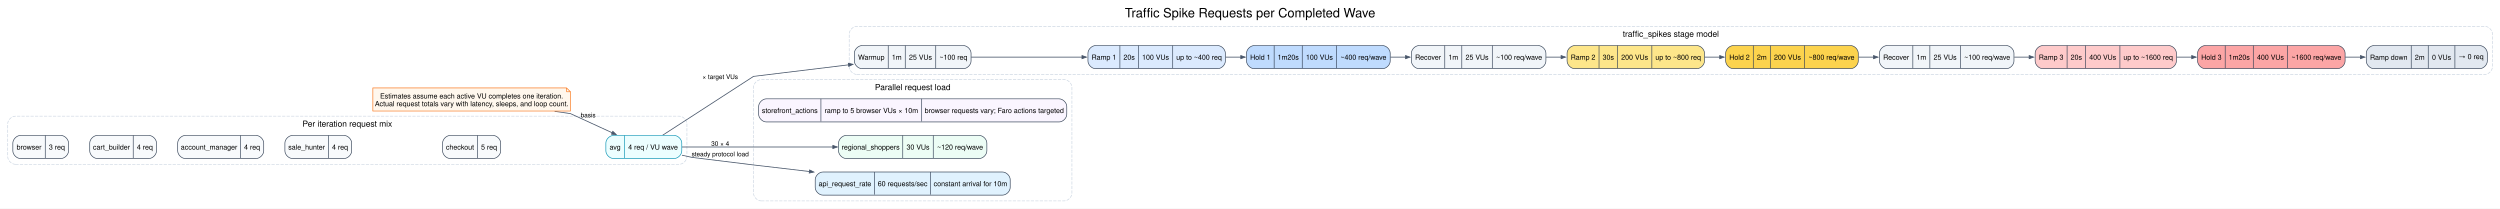
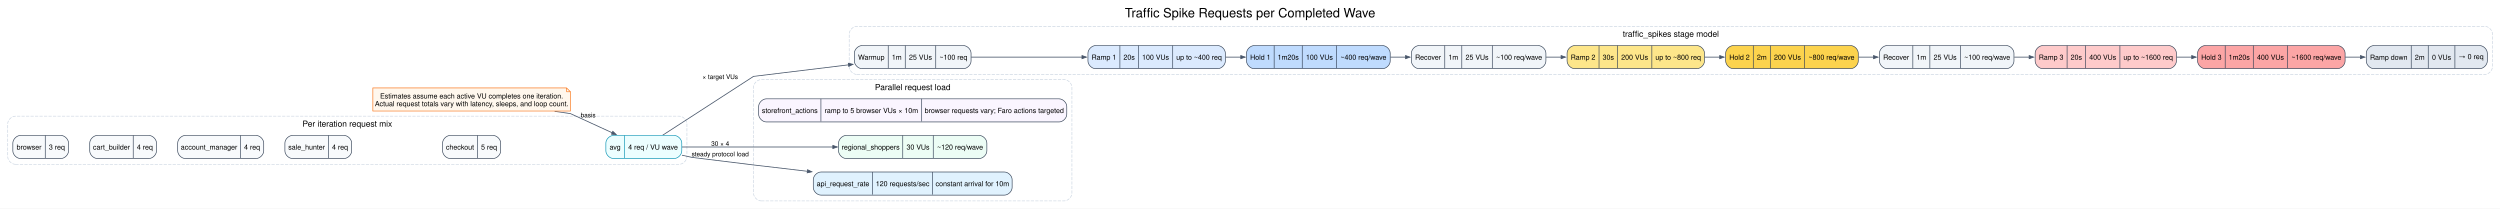
<svg xmlns="http://www.w3.org/2000/svg" width="3895pt" height="325pt" viewBox="0.00 0.00 3895.00 325.00">
  <g id="graph0" class="graph" transform="scale(1 1) rotate(0) translate(4 321)">
    <polygon fill="white" stroke="none" points="-4,4 -4,-321 3891.25,-321 3891.25,4 -4,4" />
    <text xml:space="preserve" text-anchor="middle" x="1943.62" y="-294" font-family="Helvetica,sans-Serif" font-size="20.00">Traffic Spike Requests per Completed Wave</text>
    <g id="clust1" class="cluster">
      <path fill="none" stroke="#cbd5e1" stroke-dasharray="5,2" d="M20,-65C20,-65 1054.22,-65 1054.22,-65 1060.22,-65 1066.22,-71 1066.22,-77 1066.22,-77 1066.22,-128 1066.22,-128 1066.22,-134 1060.22,-140 1054.22,-140 1054.22,-140 20,-140 20,-140 14,-140 8,-134 8,-128 8,-128 8,-77 8,-77 8,-71 14,-65 20,-65" />
      <text xml:space="preserve" text-anchor="middle" x="537.11" y="-123.65" font-family="Helvetica,sans-Serif" font-size="13.00">Per iteration request mix</text>
    </g>
    <g id="clust2" class="cluster">
      <path fill="none" stroke="#cbd5e1" stroke-dasharray="5,2" d="M1331.09,-205C1331.09,-205 3867.25,-205 3867.25,-205 3873.25,-205 3879.25,-211 3879.25,-217 3879.25,-217 3879.25,-268 3879.25,-268 3879.25,-274 3873.25,-280 3867.25,-280 3867.25,-280 1331.09,-280 1331.09,-280 1325.09,-280 1319.09,-274 1319.09,-268 1319.09,-268 1319.09,-217 1319.09,-217 1319.09,-211 1325.09,-205 1331.09,-205" />
      <text xml:space="preserve" text-anchor="middle" x="2599.17" y="-263.65" font-family="Helvetica,sans-Serif" font-size="13.00">traffic_spikes stage model</text>
    </g>
    <g id="clust3" class="cluster">
      <path fill="none" stroke="#cbd5e1" stroke-dasharray="5,2" d="M1181.97,-8C1181.97,-8 1654.03,-8 1654.03,-8 1660.03,-8 1666.03,-14 1666.03,-20 1666.03,-20 1666.03,-185 1666.03,-185 1666.03,-191 1660.03,-197 1654.03,-197 1654.03,-197 1181.97,-197 1181.97,-197 1175.97,-197 1169.97,-191 1169.97,-185 1169.97,-185 1169.97,-20 1169.97,-20 1169.97,-14 1175.97,-8 1181.97,-8" />
      <text xml:space="preserve" text-anchor="middle" x="1418" y="-180.65" font-family="Helvetica,sans-Serif" font-size="13.00">Parallel request load</text>
    </g>
    <g id="edge15" class="edge">
      <path fill="none" stroke="#475569" stroke-width="1.2" d="M860.12,-147.53C874.82,-145.42 884.68,-144 884.68,-144 884.68,-144 919.1,-128.21 950.02,-114.04" />
      <polygon fill="#475569" stroke="#475569" stroke-width="1.2" points="950.78,-116.38 956.13,-111.24 948.74,-111.93 950.78,-116.38" />
      <text xml:space="preserve" text-anchor="middle" x="912.3" y="-138.2" font-family="Helvetica,sans-Serif" font-size="10.00">basis</text>
    </g>
    <g id="edge16" class="edge">
      <path fill="none" stroke="#475569" stroke-width="1.2" d="M1028.51,-110.41C1076.88,-141.73 1169.97,-202 1169.97,-202 1169.97,-202 1249.6,-211.67 1318.43,-220.03" />
      <polygon fill="#475569" stroke="#475569" stroke-width="1.2" points="1317.72,-222.41 1324.96,-220.82 1318.31,-217.55 1317.72,-222.41" />
      <text xml:space="preserve" text-anchor="middle" x="1118.09" y="-197.89" font-family="Helvetica,sans-Serif" font-size="10.00">× target VUs</text>
    </g>
    <g id="edge17" class="edge">
      <path fill="none" stroke="#475569" stroke-width="1.2" d="M1058.49,-92C1119.25,-92 1216.19,-92 1293.95,-92" />
      <polygon fill="#475569" stroke="#475569" stroke-width="1.2" points="1293.56,-94.45 1300.56,-92 1293.56,-89.55 1293.56,-94.45" />
      <text xml:space="preserve" text-anchor="middle" x="1118.09" y="-93.75" font-family="Helvetica,sans-Serif" font-size="10.00">30 × 4</text>
    </g>
    <g id="edge18" class="edge">
-       <path fill="none" stroke="#475569" stroke-width="1.2" d="M1058.5,-79.2C1067.69,-77.18 1074.22,-75.75 1074.22,-75.75 1074.22,-75.75 1169.97,-64 1169.97,-64 1169.97,-64 1209.64,-59.34 1257.19,-53.76" />
-       <polygon fill="#475569" stroke="#475569" stroke-width="1.2" points="1257.36,-56.21 1264.03,-52.96 1256.79,-51.34 1257.36,-56.21" />
+       <path fill="none" stroke="#475569" stroke-width="1.2" d="M1058.5,-79.2C1067.69,-77.18 1074.22,-75.75 1074.22,-75.75 1074.22,-75.75 1169.97,-64 1169.97,-64 1169.97,-64 1207.86,-59.55 1253.96,-54.14" />
+       <polygon fill="#475569" stroke="#475569" stroke-width="1.2" points="1254.19,-56.58 1260.85,-53.33 1253.62,-51.71 1254.19,-56.58" />
      <text xml:space="preserve" text-anchor="middle" x="1118.09" y="-77.5" font-family="Helvetica,sans-Serif" font-size="10.00">steady protocol load</text>
    </g>
    <g id="edge6" class="edge">
      <path fill="none" stroke="#475569" stroke-width="1.2" d="M1509.08,-232C1560.8,-232 1626.3,-232 1681.75,-232" />
      <polygon fill="#475569" stroke="#475569" stroke-width="1.2" points="1681.75,-234.45 1688.75,-232 1681.75,-229.55 1681.75,-234.45" />
    </g>
    <g id="edge7" class="edge">
      <path fill="none" stroke="#475569" stroke-width="1.2" d="M1905.44,-232C1913.34,-232 1921.35,-232 1929.32,-232" />
      <polygon fill="#475569" stroke="#475569" stroke-width="1.2" points="1929.14,-234.45 1936.14,-232 1929.14,-229.55 1929.14,-234.45" />
    </g>
    <g id="edge8" class="edge">
      <path fill="none" stroke="#475569" stroke-width="1.2" d="M2162.2,-232C2170.13,-232 2178.14,-232 2186.08,-232" />
      <polygon fill="#475569" stroke="#475569" stroke-width="1.2" points="2185.85,-234.45 2192.85,-232 2185.85,-229.55 2185.85,-234.45" />
    </g>
    <g id="edge9" class="edge">
      <path fill="none" stroke="#475569" stroke-width="1.2" d="M2404.77,-232C2412.53,-232 2420.39,-232 2428.22,-232" />
      <polygon fill="#475569" stroke="#475569" stroke-width="1.2" points="2428.21,-234.45 2435.21,-232 2428.21,-229.55 2428.21,-234.45" />
    </g>
    <g id="edge10" class="edge">
      <path fill="none" stroke="#475569" stroke-width="1.2" d="M2651.76,-232C2659.66,-232 2667.63,-232 2675.56,-232" />
      <polygon fill="#475569" stroke="#475569" stroke-width="1.2" points="2675.31,-234.45 2682.31,-232 2675.31,-229.55 2675.31,-234.45" />
    </g>
    <g id="edge11" class="edge">
      <path fill="none" stroke="#475569" stroke-width="1.2" d="M2891.67,-232C2899.39,-232 2907.21,-232 2914.99,-232" />
      <polygon fill="#475569" stroke="#475569" stroke-width="1.2" points="2914.94,-234.45 2921.94,-232 2914.94,-229.55 2914.94,-234.45" />
    </g>
    <g id="edge12" class="edge">
      <path fill="none" stroke="#475569" stroke-width="1.2" d="M3134.22,-232C3141.93,-232 3149.73,-232 3157.5,-232" />
      <polygon fill="#475569" stroke="#475569" stroke-width="1.2" points="3157.45,-234.45 3164.45,-232 3157.45,-229.55 3157.45,-234.45" />
    </g>
    <g id="edge13" class="edge">
      <path fill="none" stroke="#475569" stroke-width="1.2" d="M3387.09,-232C3394.97,-232 3402.95,-232 3410.91,-232" />
      <polygon fill="#475569" stroke="#475569" stroke-width="1.2" points="3410.7,-234.45 3417.7,-232 3410.7,-229.55 3410.7,-234.45" />
    </g>
    <g id="edge14" class="edge">
      <path fill="none" stroke="#475569" stroke-width="1.2" d="M3649.88,-232C3657.79,-232 3665.74,-232 3673.59,-232" />
      <polygon fill="#475569" stroke="#475569" stroke-width="1.2" points="3673.58,-234.45 3680.58,-232 3673.58,-229.55 3673.58,-234.45" />
    </g>
    <g id="node1" class="node">
      <polygon fill="#fff7ed" stroke="#f97316" points="878.68,-184 576.91,-184 576.91,-148 884.68,-148 884.68,-178 878.68,-184" />
      <polyline fill="none" stroke="#f97316" points="878.68,-184 878.68,-178" />
      <polyline fill="none" stroke="#f97316" points="884.68,-178 878.68,-178" />
      <text xml:space="preserve" text-anchor="middle" x="730.8" y="-167.55" font-family="Helvetica,sans-Serif" font-size="11.00">Estimates assume each active VU completes one iteration.</text>
      <text xml:space="preserve" text-anchor="middle" x="730.8" y="-155.55" font-family="Helvetica,sans-Serif" font-size="11.00">Actual request totals vary with latency, sleeps, and loop count.</text>
    </g>
    <g id="node2" class="node">
      <path fill="#f8fafc" stroke="#334155" d="M28,-74C28,-74 90.79,-74 90.79,-74 96.79,-74 102.79,-80 102.79,-86 102.79,-86 102.79,-98 102.79,-98 102.79,-104 96.79,-110 90.79,-110 90.79,-110 28,-110 28,-110 22,-110 16,-104 16,-98 16,-98 16,-86 16,-86 16,-80 22,-74 28,-74" />
      <text xml:space="preserve" text-anchor="middle" x="41.26" y="-87.95" font-family="Helvetica,sans-Serif" font-size="11.00">browser</text>
      <polyline fill="none" stroke="#334155" points="66.52,-74.8 66.52,-110" />
      <text xml:space="preserve" text-anchor="middle" x="84.65" y="-87.95" font-family="Helvetica,sans-Serif" font-size="11.00">3 req</text>
    </g>
    <g id="node3" class="node">
      <path fill="#f8fafc" stroke="#334155" d="M147.79,-74C147.79,-74 227.83,-74 227.83,-74 233.83,-74 239.83,-80 239.83,-86 239.83,-86 239.83,-98 239.83,-98 239.83,-104 233.83,-110 227.83,-110 227.83,-110 147.79,-110 147.79,-110 141.79,-110 135.79,-104 135.79,-98 135.79,-98 135.79,-86 135.79,-86 135.79,-80 141.79,-74 147.79,-74" />
      <text xml:space="preserve" text-anchor="middle" x="169.67" y="-87.95" font-family="Helvetica,sans-Serif" font-size="11.00">cart_builder</text>
      <polyline fill="none" stroke="#334155" points="203.56,-74.8 203.56,-110" />
      <text xml:space="preserve" text-anchor="middle" x="221.69" y="-87.95" font-family="Helvetica,sans-Serif" font-size="11.00">4 req</text>
    </g>
    <g id="node4" class="node">
      <path fill="#f8fafc" stroke="#334155" d="M284.83,-74C284.83,-74 394.87,-74 394.87,-74 400.87,-74 406.87,-80 406.87,-86 406.87,-86 406.87,-98 406.87,-98 406.87,-104 400.87,-110 394.87,-110 394.87,-110 284.83,-110 284.83,-110 278.83,-110 272.83,-104 272.83,-98 272.83,-98 272.83,-86 272.83,-86 272.83,-80 278.83,-74 284.83,-74" />
      <text xml:space="preserve" text-anchor="middle" x="321.71" y="-87.95" font-family="Helvetica,sans-Serif" font-size="11.00">account_manager</text>
      <polyline fill="none" stroke="#334155" points="370.6,-74.8 370.6,-110" />
      <text xml:space="preserve" text-anchor="middle" x="388.73" y="-87.95" font-family="Helvetica,sans-Serif" font-size="11.00">4 req</text>
    </g>
    <g id="node5" class="node">
      <path fill="#f8fafc" stroke="#334155" d="M451.87,-74C451.87,-74 531.91,-74 531.91,-74 537.91,-74 543.91,-80 543.91,-86 543.91,-86 543.91,-98 543.91,-98 543.91,-104 537.91,-110 531.91,-110 531.91,-110 451.87,-110 451.87,-110 445.87,-110 439.87,-104 439.87,-98 439.87,-98 439.87,-86 439.87,-86 439.87,-80 445.87,-74 451.87,-74" />
      <text xml:space="preserve" text-anchor="middle" x="473.75" y="-87.95" font-family="Helvetica,sans-Serif" font-size="11.00">sale_hunter</text>
      <polyline fill="none" stroke="#334155" points="507.64,-74.8 507.64,-110" />
      <text xml:space="preserve" text-anchor="middle" x="525.77" y="-87.95" font-family="Helvetica,sans-Serif" font-size="11.00">4 req</text>
    </g>
    <g id="node6" class="node">
      <path fill="#f8fafc" stroke="#334155" d="M697.53,-74C697.53,-74 764.07,-74 764.07,-74 770.07,-74 776.07,-80 776.07,-86 776.07,-86 776.07,-98 776.07,-98 776.07,-104 770.07,-110 764.07,-110 764.07,-110 697.53,-110 697.53,-110 691.53,-110 685.53,-104 685.53,-98 685.53,-98 685.53,-86 685.53,-86 685.53,-80 691.53,-74 697.53,-74" />
      <text xml:space="preserve" text-anchor="middle" x="712.66" y="-87.95" font-family="Helvetica,sans-Serif" font-size="11.00">checkout</text>
      <polyline fill="none" stroke="#334155" points="739.8,-74.8 739.8,-110" />
      <text xml:space="preserve" text-anchor="middle" x="757.93" y="-87.95" font-family="Helvetica,sans-Serif" font-size="11.00">5 req</text>
    </g>
    <g id="node7" class="node">
      <path fill="#ecfeff" stroke="#0891b2" d="M951.93,-74C951.93,-74 1046.22,-74 1046.22,-74 1052.22,-74 1058.22,-80 1058.22,-86 1058.22,-86 1058.22,-98 1058.22,-98 1058.22,-104 1052.22,-110 1046.22,-110 1046.22,-110 951.93,-110 951.93,-110 945.93,-110 939.93,-104 939.93,-98 939.93,-98 939.93,-86 939.93,-86 939.93,-80 945.93,-74 951.93,-74" />
      <text xml:space="preserve" text-anchor="middle" x="954.31" y="-87.95" font-family="Helvetica,sans-Serif" font-size="11.00">avg</text>
      <polyline fill="none" stroke="#0891b2" points="968.7,-74.8 968.7,-110" />
      <text xml:space="preserve" text-anchor="middle" x="1013.46" y="-87.95" font-family="Helvetica,sans-Serif" font-size="11.00">4 req / VU wave</text>
    </g>
    <g id="node8" class="node">
      <path fill="#f1f5f9" stroke="#334155" d="M1339.09,-214C1339.09,-214 1496.91,-214 1496.91,-214 1502.91,-214 1508.91,-220 1508.91,-226 1508.91,-226 1508.91,-238 1508.91,-238 1508.91,-244 1502.91,-250 1496.91,-250 1496.91,-250 1339.09,-250 1339.09,-250 1333.09,-250 1327.09,-244 1327.09,-238 1327.09,-238 1327.09,-226 1327.09,-226 1327.09,-220 1333.09,-214 1339.09,-214" />
      <text xml:space="preserve" text-anchor="middle" x="1353.47" y="-227.95" font-family="Helvetica,sans-Serif" font-size="11.00">Warmup</text>
      <polyline fill="none" stroke="#334155" points="1379.86,-214.8 1379.86,-250" />
      <text xml:space="preserve" text-anchor="middle" x="1393.12" y="-227.95" font-family="Helvetica,sans-Serif" font-size="11.00">1m</text>
      <polyline fill="none" stroke="#334155" points="1406.38,-214.8 1406.38,-250" />
      <text xml:space="preserve" text-anchor="middle" x="1430.13" y="-227.95" font-family="Helvetica,sans-Serif" font-size="11.00">25 VUs</text>
      <polyline fill="none" stroke="#334155" points="1453.89,-214.8 1453.89,-250" />
      <text xml:space="preserve" text-anchor="middle" x="1481.4" y="-227.95" font-family="Helvetica,sans-Serif" font-size="11.00">~100 req</text>
    </g>
    <g id="node9" class="node">
      <path fill="#dbeafe" stroke="#334155" d="M1703.03,-214C1703.03,-214 1893.11,-214 1893.11,-214 1899.11,-214 1905.11,-220 1905.11,-226 1905.11,-226 1905.11,-238 1905.11,-238 1905.11,-244 1899.11,-250 1893.11,-250 1893.11,-250 1703.03,-250 1703.03,-250 1697.03,-250 1691.03,-244 1691.03,-238 1691.03,-238 1691.03,-226 1691.03,-226 1691.03,-220 1697.03,-214 1703.03,-214" />
      <text xml:space="preserve" text-anchor="middle" x="1715.92" y="-227.95" font-family="Helvetica,sans-Serif" font-size="11.00">Ramp 1</text>
      <polyline fill="none" stroke="#334155" points="1740.8,-214.8 1740.8,-250" />
      <text xml:space="preserve" text-anchor="middle" x="1755.19" y="-227.95" font-family="Helvetica,sans-Serif" font-size="11.00">20s</text>
      <polyline fill="none" stroke="#334155" points="1769.57,-214.8 1769.57,-250" />
      <text xml:space="preserve" text-anchor="middle" x="1796.33" y="-227.95" font-family="Helvetica,sans-Serif" font-size="11.00">100 VUs</text>
      <polyline fill="none" stroke="#334155" points="1823.09,-214.8 1823.09,-250" />
      <text xml:space="preserve" text-anchor="middle" x="1864.1" y="-227.95" font-family="Helvetica,sans-Serif" font-size="11.00">up to ~400 req</text>
    </g>
    <g id="node10" class="node">
      <path fill="#bfdbfe" stroke="#334155" d="M1950.11,-214C1950.11,-214 2149.94,-214 2149.94,-214 2155.94,-214 2161.94,-220 2161.94,-226 2161.94,-226 2161.94,-238 2161.94,-238 2161.94,-244 2155.94,-250 2149.94,-250 2149.94,-250 1950.11,-250 1950.11,-250 1944.11,-250 1938.11,-244 1938.11,-238 1938.11,-238 1938.11,-226 1938.11,-226 1938.11,-220 1944.11,-214 1950.11,-214" />
      <text xml:space="preserve" text-anchor="middle" x="1959.62" y="-227.95" font-family="Helvetica,sans-Serif" font-size="11.00">Hold 1</text>
      <polyline fill="none" stroke="#334155" points="1981.13,-214.8 1981.13,-250" />
      <text xml:space="preserve" text-anchor="middle" x="2003.02" y="-227.95" font-family="Helvetica,sans-Serif" font-size="11.00">1m20s</text>
      <polyline fill="none" stroke="#334155" points="2024.9,-214.8 2024.9,-250" />
      <text xml:space="preserve" text-anchor="middle" x="2051.66" y="-227.95" font-family="Helvetica,sans-Serif" font-size="11.00">100 VUs</text>
      <polyline fill="none" stroke="#334155" points="2078.42,-214.8 2078.42,-250" />
      <text xml:space="preserve" text-anchor="middle" x="2120.18" y="-227.95" font-family="Helvetica,sans-Serif" font-size="11.00">~400 req/wave</text>
    </g>
    <g id="node11" class="node">
      <path fill="#f1f5f9" stroke="#334155" d="M2206.94,-214C2206.94,-214 2392.52,-214 2392.52,-214 2398.52,-214 2404.52,-220 2404.52,-226 2404.52,-226 2404.52,-238 2404.52,-238 2404.52,-244 2398.52,-250 2392.52,-250 2392.52,-250 2206.94,-250 2206.94,-250 2200.94,-250 2194.94,-244 2194.94,-238 2194.94,-238 2194.94,-226 2194.94,-226 2194.94,-220 2200.94,-214 2206.94,-214" />
      <text xml:space="preserve" text-anchor="middle" x="2220.95" y="-227.95" font-family="Helvetica,sans-Serif" font-size="11.00">Recover</text>
      <polyline fill="none" stroke="#334155" points="2246.96,-214.8 2246.96,-250" />
      <text xml:space="preserve" text-anchor="middle" x="2260.22" y="-227.95" font-family="Helvetica,sans-Serif" font-size="11.00">1m</text>
      <polyline fill="none" stroke="#334155" points="2273.48,-214.8 2273.48,-250" />
      <text xml:space="preserve" text-anchor="middle" x="2297.24" y="-227.95" font-family="Helvetica,sans-Serif" font-size="11.00">25 VUs</text>
      <polyline fill="none" stroke="#334155" points="2321,-214.8 2321,-250" />
      <text xml:space="preserve" text-anchor="middle" x="2362.76" y="-227.95" font-family="Helvetica,sans-Serif" font-size="11.00">~100 req/wave</text>
    </g>
    <g id="node12" class="node">
      <path fill="#fde68a" stroke="#334155" d="M2449.52,-214C2449.52,-214 2639.6,-214 2639.6,-214 2645.6,-214 2651.6,-220 2651.6,-226 2651.6,-226 2651.6,-238 2651.6,-238 2651.6,-244 2645.6,-250 2639.6,-250 2639.6,-250 2449.52,-250 2449.52,-250 2443.52,-250 2437.52,-244 2437.52,-238 2437.52,-238 2437.52,-226 2437.52,-226 2437.52,-220 2443.52,-214 2449.52,-214" />
      <text xml:space="preserve" text-anchor="middle" x="2462.41" y="-227.95" font-family="Helvetica,sans-Serif" font-size="11.00">Ramp 2</text>
      <polyline fill="none" stroke="#334155" points="2487.29,-214.8 2487.29,-250" />
      <text xml:space="preserve" text-anchor="middle" x="2501.68" y="-227.95" font-family="Helvetica,sans-Serif" font-size="11.00">30s</text>
      <polyline fill="none" stroke="#334155" points="2516.06,-214.8 2516.06,-250" />
      <text xml:space="preserve" text-anchor="middle" x="2542.82" y="-227.95" font-family="Helvetica,sans-Serif" font-size="11.00">200 VUs</text>
      <polyline fill="none" stroke="#334155" points="2569.58,-214.8 2569.58,-250" />
      <text xml:space="preserve" text-anchor="middle" x="2610.59" y="-227.95" font-family="Helvetica,sans-Serif" font-size="11.00">up to ~800 req</text>
    </g>
    <g id="node13" class="node">
      <path fill="#fcd34d" stroke="#334155" d="M2696.6,-214C2696.6,-214 2879.18,-214 2879.18,-214 2885.18,-214 2891.18,-220 2891.18,-226 2891.18,-226 2891.18,-238 2891.18,-238 2891.18,-244 2885.18,-250 2879.18,-250 2879.18,-250 2696.6,-250 2696.6,-250 2690.6,-250 2684.6,-244 2684.6,-238 2684.6,-238 2684.6,-226 2684.6,-226 2684.6,-220 2690.6,-214 2696.6,-214" />
      <text xml:space="preserve" text-anchor="middle" x="2706.11" y="-227.95" font-family="Helvetica,sans-Serif" font-size="11.00">Hold 2</text>
      <polyline fill="none" stroke="#334155" points="2727.62,-214.8 2727.62,-250" />
      <text xml:space="preserve" text-anchor="middle" x="2740.88" y="-227.95" font-family="Helvetica,sans-Serif" font-size="11.00">2m</text>
      <polyline fill="none" stroke="#334155" points="2754.14,-214.8 2754.14,-250" />
      <text xml:space="preserve" text-anchor="middle" x="2780.9" y="-227.95" font-family="Helvetica,sans-Serif" font-size="11.00">200 VUs</text>
      <polyline fill="none" stroke="#334155" points="2807.66,-214.8 2807.66,-250" />
      <text xml:space="preserve" text-anchor="middle" x="2849.42" y="-227.95" font-family="Helvetica,sans-Serif" font-size="11.00">~800 req/wave</text>
    </g>
    <g id="node14" class="node">
      <path fill="#f1f5f9" stroke="#334155" d="M2936.18,-214C2936.18,-214 3121.76,-214 3121.76,-214 3127.76,-214 3133.76,-220 3133.76,-226 3133.76,-226 3133.76,-238 3133.76,-238 3133.76,-244 3127.76,-250 3121.76,-250 3121.76,-250 2936.18,-250 2936.18,-250 2930.18,-250 2924.18,-244 2924.18,-238 2924.18,-238 2924.18,-226 2924.18,-226 2924.18,-220 2930.18,-214 2936.18,-214" />
      <text xml:space="preserve" text-anchor="middle" x="2950.19" y="-227.95" font-family="Helvetica,sans-Serif" font-size="11.00">Recover</text>
      <polyline fill="none" stroke="#334155" points="2976.2,-214.8 2976.2,-250" />
      <text xml:space="preserve" text-anchor="middle" x="2989.46" y="-227.95" font-family="Helvetica,sans-Serif" font-size="11.00">1m</text>
      <polyline fill="none" stroke="#334155" points="3002.72,-214.8 3002.72,-250" />
      <text xml:space="preserve" text-anchor="middle" x="3026.48" y="-227.95" font-family="Helvetica,sans-Serif" font-size="11.00">25 VUs</text>
      <polyline fill="none" stroke="#334155" points="3050.24,-214.8 3050.24,-250" />
      <text xml:space="preserve" text-anchor="middle" x="3092" y="-227.95" font-family="Helvetica,sans-Serif" font-size="11.00">~100 req/wave</text>
    </g>
    <g id="node15" class="node">
      <path fill="#fecaca" stroke="#334155" d="M3178.76,-214C3178.76,-214 3374.84,-214 3374.84,-214 3380.84,-214 3386.84,-220 3386.84,-226 3386.84,-226 3386.84,-238 3386.84,-238 3386.84,-244 3380.84,-250 3374.84,-250 3374.84,-250 3178.76,-250 3178.76,-250 3172.76,-250 3166.76,-244 3166.76,-238 3166.76,-238 3166.76,-226 3166.76,-226 3166.76,-220 3172.76,-214 3178.76,-214" />
      <text xml:space="preserve" text-anchor="middle" x="3191.64" y="-227.95" font-family="Helvetica,sans-Serif" font-size="11.00">Ramp 3</text>
      <polyline fill="none" stroke="#334155" points="3216.53,-214.8 3216.53,-250" />
      <text xml:space="preserve" text-anchor="middle" x="3230.91" y="-227.95" font-family="Helvetica,sans-Serif" font-size="11.00">20s</text>
      <polyline fill="none" stroke="#334155" points="3245.3,-214.8 3245.3,-250" />
      <text xml:space="preserve" text-anchor="middle" x="3272.06" y="-227.95" font-family="Helvetica,sans-Serif" font-size="11.00">400 VUs</text>
      <polyline fill="none" stroke="#334155" points="3298.82,-214.8 3298.82,-250" />
      <text xml:space="preserve" text-anchor="middle" x="3342.83" y="-227.95" font-family="Helvetica,sans-Serif" font-size="11.00">up to ~1600 req</text>
    </g>
    <g id="node16" class="node">
      <path fill="#fca5a5" stroke="#334155" d="M3431.84,-214C3431.84,-214 3637.67,-214 3637.67,-214 3643.67,-214 3649.67,-220 3649.67,-226 3649.67,-226 3649.67,-238 3649.67,-238 3649.67,-244 3643.67,-250 3637.67,-250 3637.67,-250 3431.84,-250 3431.84,-250 3425.84,-250 3419.84,-244 3419.84,-238 3419.84,-238 3419.84,-226 3419.84,-226 3419.84,-220 3425.84,-214 3431.84,-214" />
      <text xml:space="preserve" text-anchor="middle" x="3441.35" y="-227.95" font-family="Helvetica,sans-Serif" font-size="11.00">Hold 3</text>
      <polyline fill="none" stroke="#334155" points="3462.86,-214.8 3462.86,-250" />
      <text xml:space="preserve" text-anchor="middle" x="3484.74" y="-227.95" font-family="Helvetica,sans-Serif" font-size="11.00">1m20s</text>
      <polyline fill="none" stroke="#334155" points="3506.63,-214.8 3506.63,-250" />
      <text xml:space="preserve" text-anchor="middle" x="3533.39" y="-227.95" font-family="Helvetica,sans-Serif" font-size="11.00">400 VUs</text>
      <polyline fill="none" stroke="#334155" points="3560.15,-214.8 3560.15,-250" />
      <text xml:space="preserve" text-anchor="middle" x="3604.91" y="-227.95" font-family="Helvetica,sans-Serif" font-size="11.00">~1600 req/wave</text>
    </g>
    <g id="node17" class="node">
      <path fill="#e2e8f0" stroke="#334155" d="M3694.67,-214C3694.67,-214 3859.25,-214 3859.25,-214 3865.25,-214 3871.25,-220 3871.25,-226 3871.25,-226 3871.25,-238 3871.25,-238 3871.25,-244 3865.25,-250 3859.25,-250 3859.25,-250 3694.67,-250 3694.67,-250 3688.67,-250 3682.67,-244 3682.67,-238 3682.67,-238 3682.67,-226 3682.67,-226 3682.67,-220 3688.67,-214 3694.67,-214" />
      <text xml:space="preserve" text-anchor="middle" x="3717.68" y="-227.83" font-family="Helvetica,sans-Serif" font-size="11.00">Ramp down</text>
      <polyline fill="none" stroke="#334155" points="3752.69,-214.55 3752.69,-250" />
      <text xml:space="preserve" text-anchor="middle" x="3765.95" y="-227.83" font-family="Helvetica,sans-Serif" font-size="11.00">2m</text>
      <polyline fill="none" stroke="#334155" points="3779.21,-214.55 3779.21,-250" />
      <text xml:space="preserve" text-anchor="middle" x="3799.97" y="-227.83" font-family="Helvetica,sans-Serif" font-size="11.00">0 VUs</text>
      <polyline fill="none" stroke="#334155" points="3820.73,-214.55 3820.73,-250" />
      <text xml:space="preserve" text-anchor="middle" x="3845.99" y="-228.95" font-family="Helvetica,sans-Serif" font-size="11.00">→ 0 req</text>
    </g>
    <g id="node18" class="node">
      <path fill="#ecfdf5" stroke="#334155" d="M1314.47,-74C1314.47,-74 1521.53,-74 1521.53,-74 1527.53,-74 1533.53,-80 1533.53,-86 1533.53,-86 1533.53,-98 1533.53,-98 1533.53,-104 1527.53,-110 1521.53,-110 1521.53,-110 1314.47,-110 1314.47,-110 1308.47,-110 1302.47,-104 1302.47,-98 1302.47,-98 1302.47,-86 1302.47,-86 1302.47,-80 1308.47,-74 1314.47,-74" />
      <text xml:space="preserve" text-anchor="middle" x="1352.48" y="-87.95" font-family="Helvetica,sans-Serif" font-size="11.00">regional_shoppers</text>
      <polyline fill="none" stroke="#334155" points="1402.49,-74.8 1402.49,-110" />
      <text xml:space="preserve" text-anchor="middle" x="1426.25" y="-87.95" font-family="Helvetica,sans-Serif" font-size="11.00">30 VUs</text>
      <polyline fill="none" stroke="#334155" points="1450.01,-74.8 1450.01,-110" />
      <text xml:space="preserve" text-anchor="middle" x="1491.77" y="-87.95" font-family="Helvetica,sans-Serif" font-size="11.00">~120 req/wave</text>
    </g>
    <g id="node19" class="node">
-       <path fill="#e0f2fe" stroke="#334155" d="M1278.1,-17C1278.1,-17 1557.9,-17 1557.9,-17 1563.9,-17 1569.9,-23 1569.9,-29 1569.9,-29 1569.9,-41 1569.9,-41 1569.9,-47 1563.9,-53 1557.9,-53 1557.9,-53 1278.1,-53 1278.1,-53 1272.1,-53 1266.1,-47 1266.1,-41 1266.1,-41 1266.1,-29 1266.1,-29 1266.1,-23 1272.1,-17 1278.1,-17" />
-       <text xml:space="preserve" text-anchor="middle" x="1312.36" y="-30.95" font-family="Helvetica,sans-Serif" font-size="11.00">api_request_rate</text>
-       <polyline fill="none" stroke="#334155" points="1358.62,-17.8 1358.62,-53" />
-       <text xml:space="preserve" text-anchor="middle" x="1402.25" y="-30.95" font-family="Helvetica,sans-Serif" font-size="11.00">60 requests/sec</text>
-       <polyline fill="none" stroke="#334155" points="1445.88,-17.8 1445.88,-53" />
-       <text xml:space="preserve" text-anchor="middle" x="1507.89" y="-30.95" font-family="Helvetica,sans-Serif" font-size="11.00">constant arrival for 10m</text>
+       <path fill="#e0f2fe" stroke="#334155" d="M1275.1,-17C1275.1,-17 1560.9,-17 1560.9,-17 1566.9,-17 1572.9,-23 1572.9,-29 1572.9,-29 1572.9,-41 1572.9,-41 1572.9,-47 1566.9,-53 1560.9,-53 1560.9,-53 1275.1,-53 1275.1,-53 1269.1,-53 1263.1,-47 1263.1,-41 1263.1,-41 1263.1,-29 1263.1,-29 1263.1,-23 1269.1,-17 1275.1,-17" />
+       <text xml:space="preserve" text-anchor="middle" x="1309.36" y="-30.95" font-family="Helvetica,sans-Serif" font-size="11.00">api_request_rate</text>
+       <polyline fill="none" stroke="#334155" points="1355.62,-17.8 1355.62,-53" />
+       <text xml:space="preserve" text-anchor="middle" x="1402.25" y="-30.95" font-family="Helvetica,sans-Serif" font-size="11.00">120 requests/sec</text>
+       <polyline fill="none" stroke="#334155" points="1448.88,-17.8 1448.88,-53" />
+       <text xml:space="preserve" text-anchor="middle" x="1510.89" y="-30.95" font-family="Helvetica,sans-Serif" font-size="11.00">constant arrival for 10m</text>
    </g>
    <g id="node20" class="node">
      <path fill="#faf5ff" stroke="#334155" d="M1189.97,-131C1189.97,-131 1646.03,-131 1646.03,-131 1652.03,-131 1658.03,-137 1658.03,-143 1658.03,-143 1658.03,-155 1658.03,-155 1658.03,-161 1652.03,-167 1646.03,-167 1646.03,-167 1189.97,-167 1189.97,-167 1183.97,-167 1177.97,-161 1177.97,-155 1177.97,-155 1177.97,-143 1177.97,-143 1177.97,-137 1183.97,-131 1189.97,-131" />
      <text xml:space="preserve" text-anchor="middle" x="1226.48" y="-144.95" font-family="Helvetica,sans-Serif" font-size="11.00">storefront_actions</text>
      <polyline fill="none" stroke="#334155" points="1274.99,-131.8 1274.99,-167" />
      <text xml:space="preserve" text-anchor="middle" x="1353.5" y="-144.95" font-family="Helvetica,sans-Serif" font-size="11.00">ramp to 5 browser VUs × 10m</text>
      <polyline fill="none" stroke="#334155" points="1432.01,-131.8 1432.01,-167" />
      <text xml:space="preserve" text-anchor="middle" x="1545.02" y="-144.95" font-family="Helvetica,sans-Serif" font-size="11.00">browser requests vary; Faro actions targeted</text>
    </g>
  </g>
</svg>
